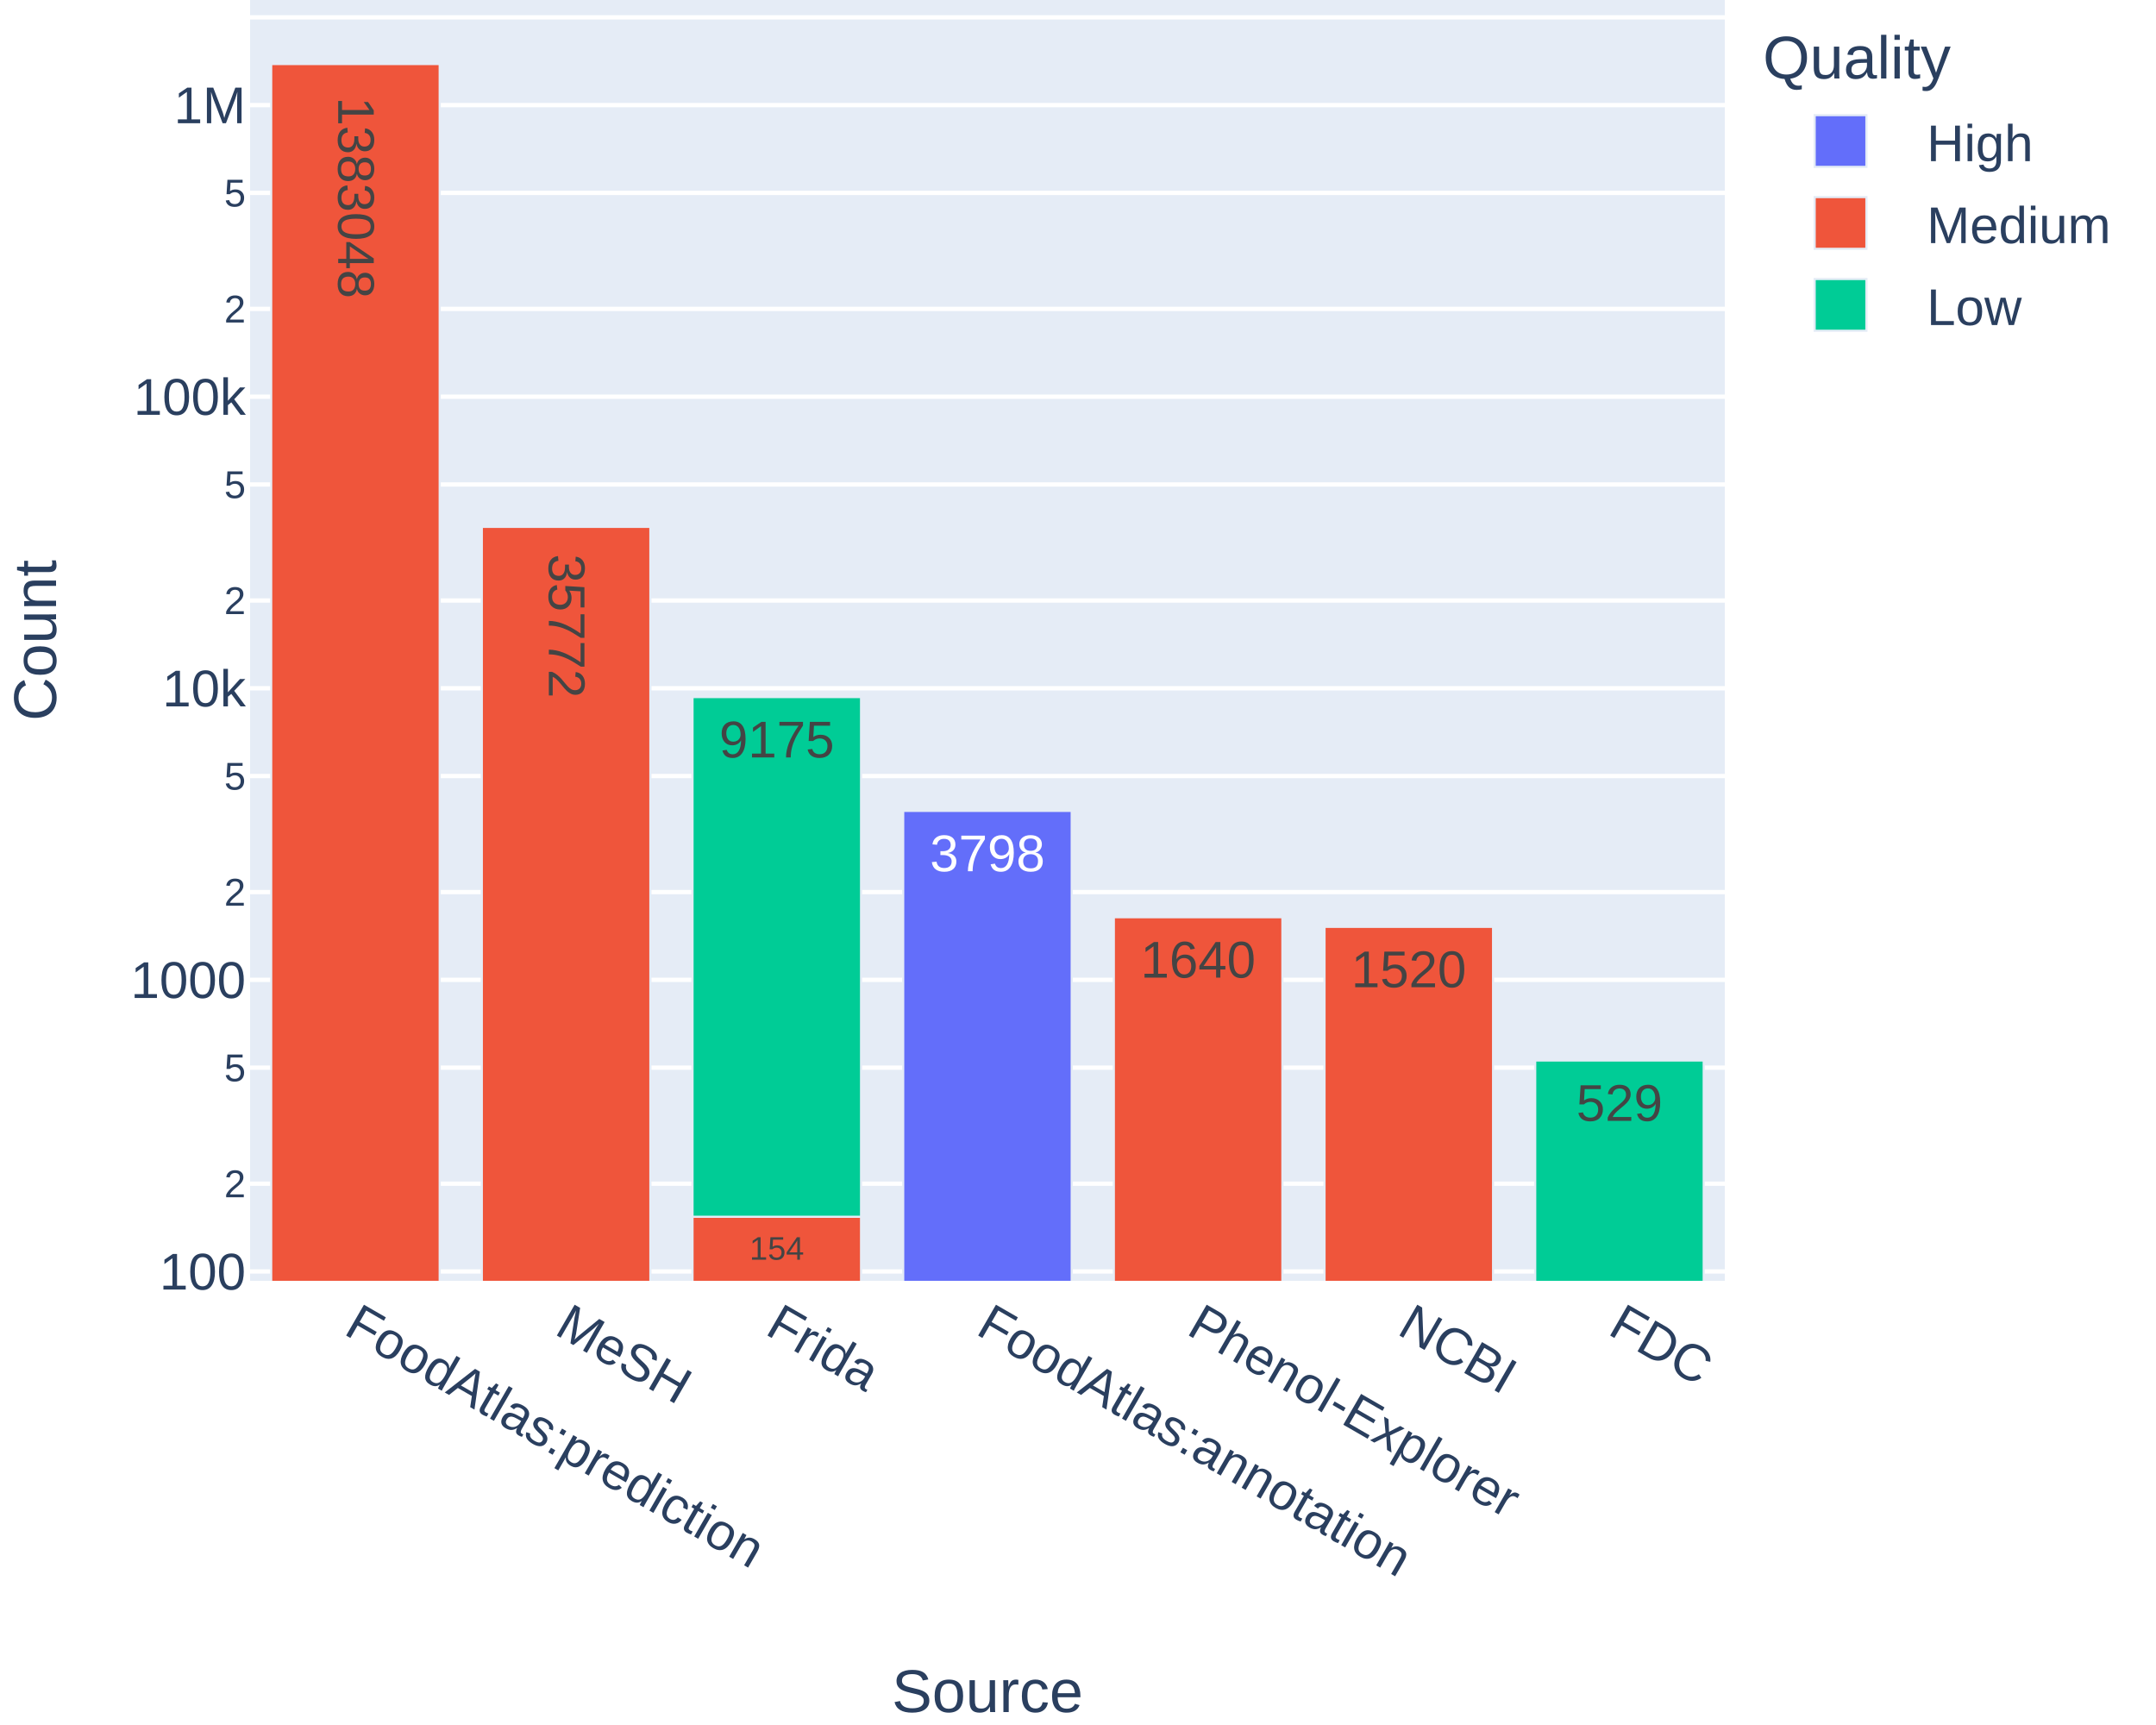
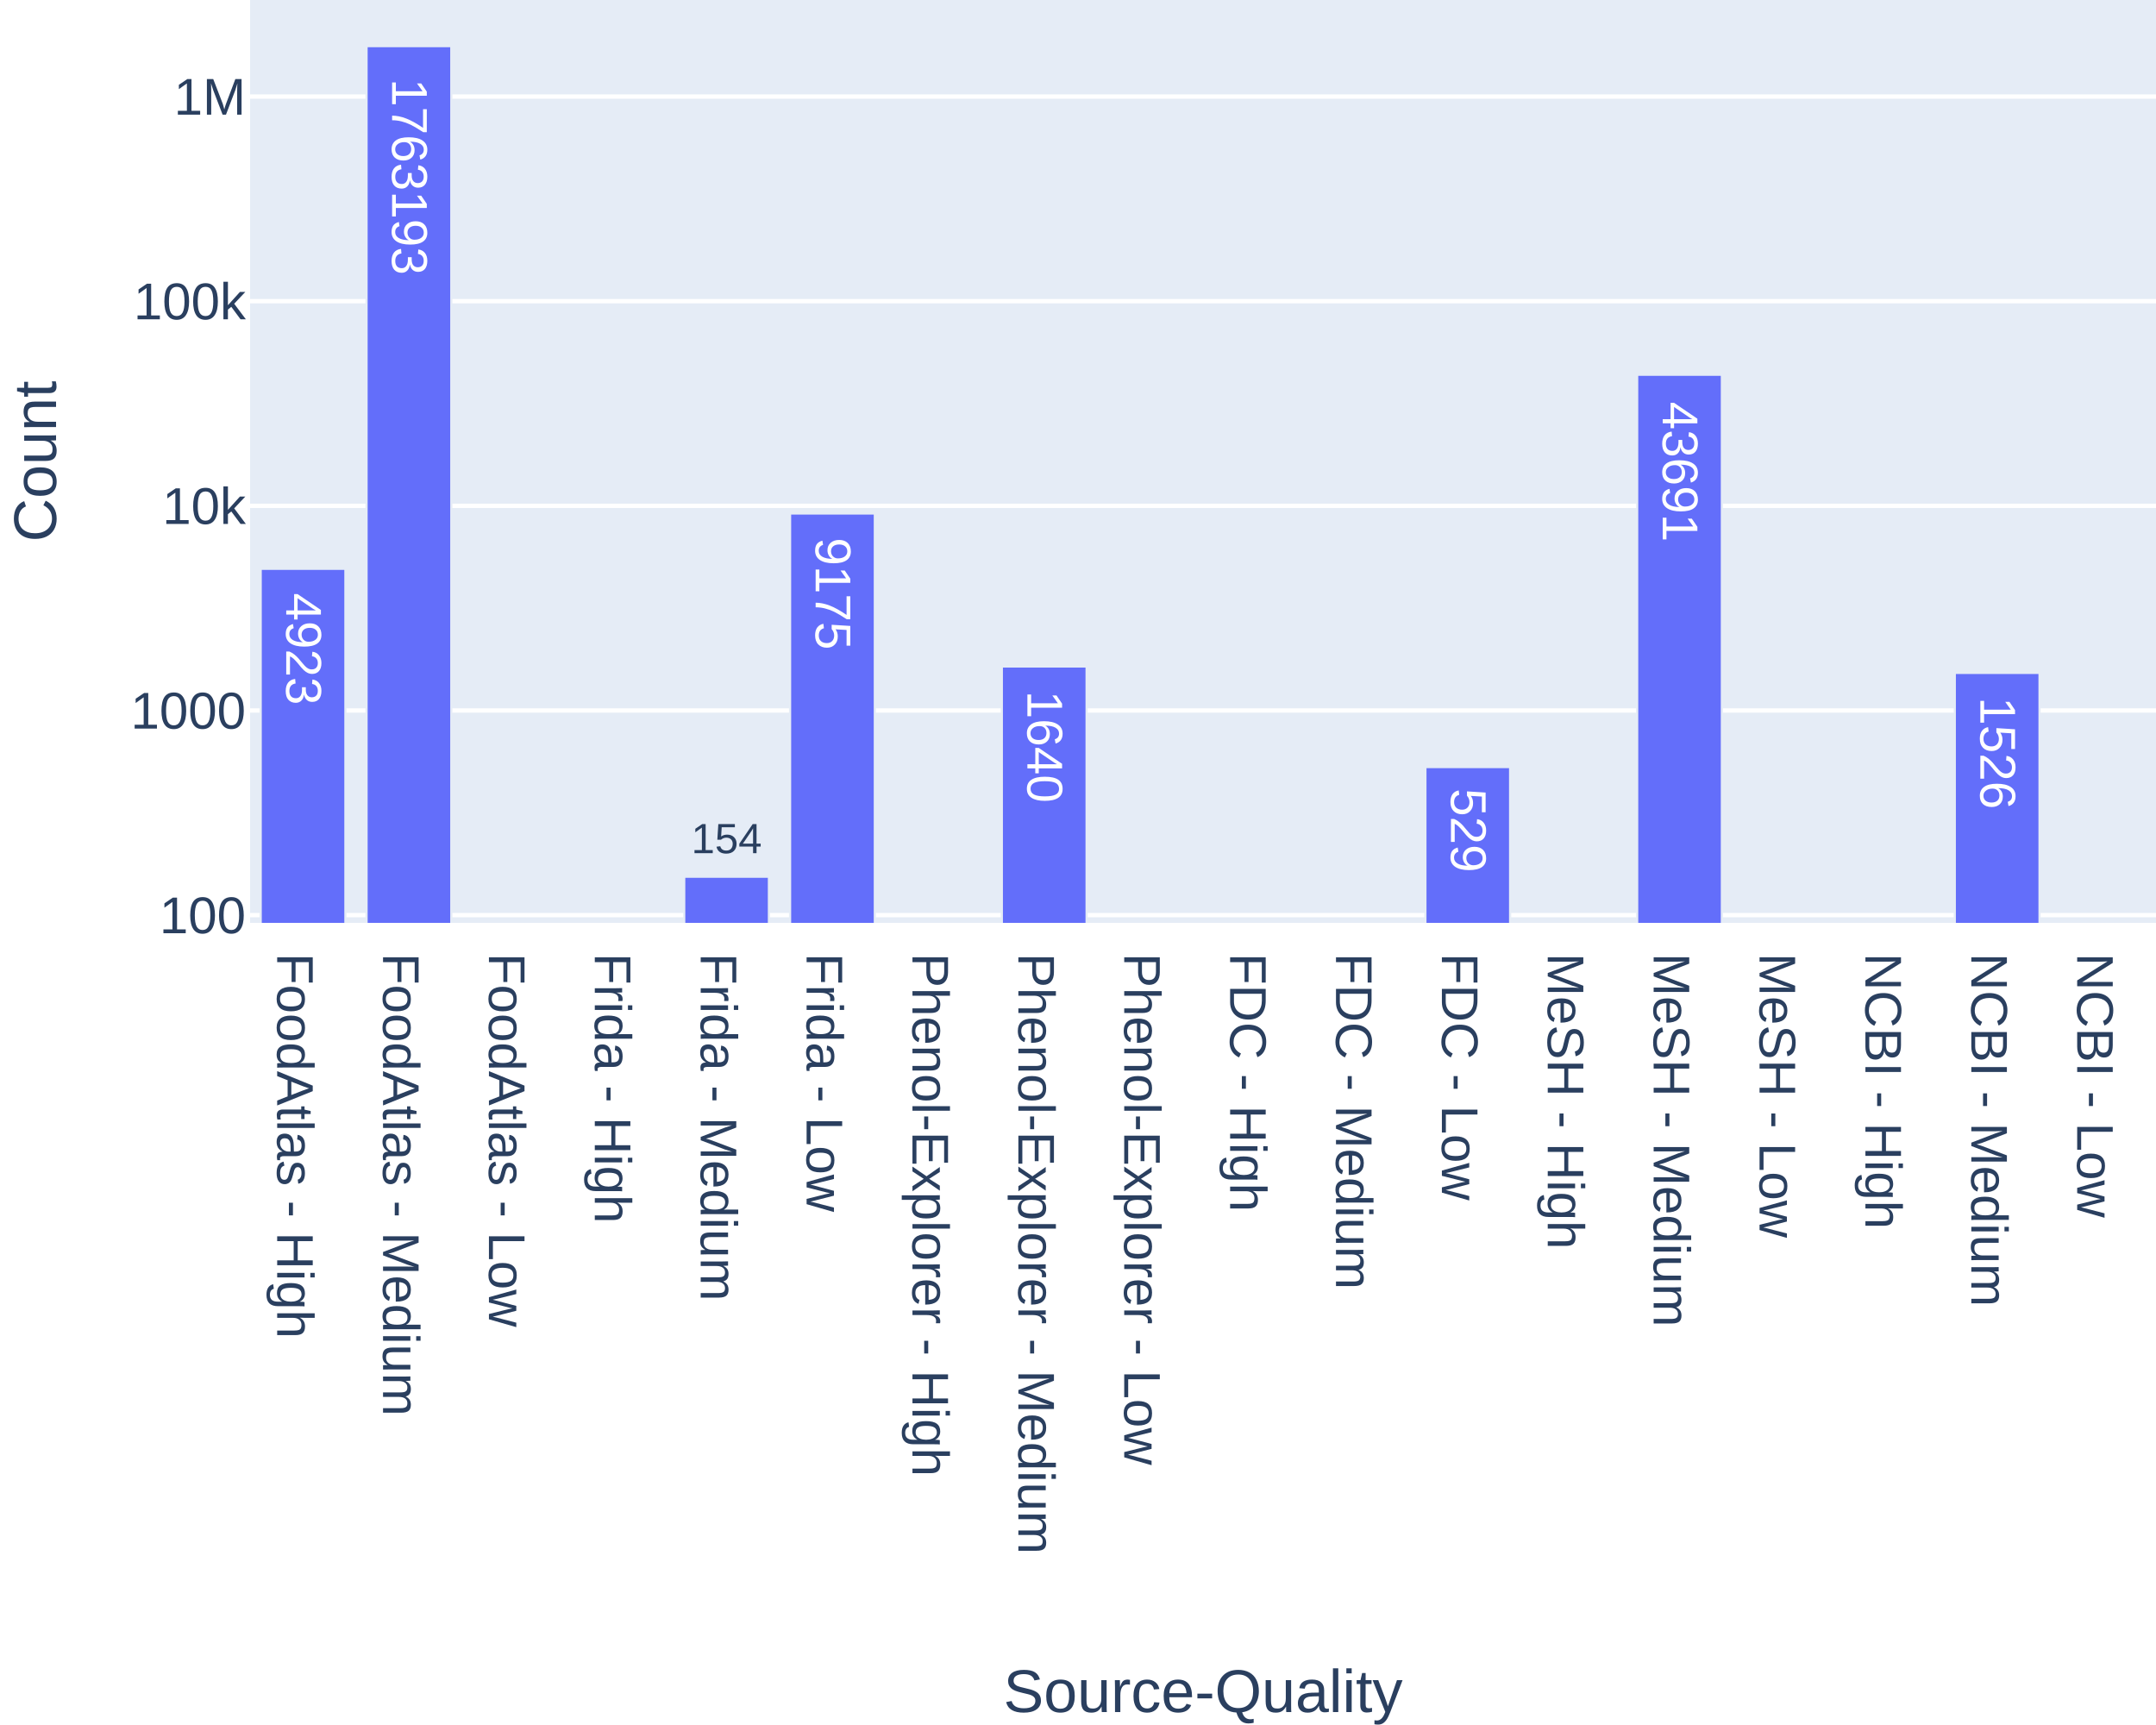
<svg xmlns="http://www.w3.org/2000/svg" class="main-svg" width="500" height="400" style="" viewBox="0 0 500 400">
  <rect x="0" y="0" width="500" height="400" style="fill: rgb(255, 255, 255); fill-opacity: 1;" />
-   <defs id="defs-2e9392">
+   <defs id="defs-c14d14">
    <g class="clips">
-       <clipPath id="clip2e9392xyplot" class="plotclip">
-         <rect width="342" height="297" />
-       </clipPath>
-       <clipPath class="axesclip" id="clip2e9392x">
-         <rect x="58" y="0" width="342" height="400" />
-       </clipPath>
-       <clipPath class="axesclip" id="clip2e9392y">
-         <rect x="0" y="0" width="500" height="297" />
-       </clipPath>
-       <clipPath class="axesclip" id="clip2e9392xy">
-         <rect x="58" y="0" width="342" height="297" />
+       <clipPath id="clipc14d14xyplot" class="plotclip">
+         <rect width="442" height="214" />
+       </clipPath>
+       <clipPath class="axesclip" id="clipc14d14x">
+         <rect x="58" y="0" width="442" height="400" />
+       </clipPath>
+       <clipPath class="axesclip" id="clipc14d14y">
+         <rect x="0" y="0" width="500" height="214" />
+       </clipPath>
+       <clipPath class="axesclip" id="clipc14d14xy">
+         <rect x="58" y="0" width="442" height="214" />
      </clipPath>
    </g>
    <g class="gradients" />
    <g class="patterns" />
  </defs>
  <g class="bglayer">
-     <rect class="bg" x="58" y="0" width="342" height="297" style="fill: rgb(229, 236, 246); fill-opacity: 1; stroke-width: 0;" />
+     <rect class="bg" x="58" y="0" width="442" height="214" style="fill: rgb(229, 236, 246); fill-opacity: 1; stroke-width: 0;" />
  </g>
  <g class="layer-below">
    <g class="imagelayer" />
    <g class="shapelayer" />
  </g>
  <g class="cartesianlayer">
    <g class="subplot xy">
      <g class="layer-subplot">
        <g class="shapelayer" />
        <g class="imagelayer" />
      </g>
      <g class="minor-gridlayer">
        <g class="x" />
        <g class="y" />
      </g>
      <g class="gridlayer">
        <g class="x" />
        <g class="y">
-           <path class="ygrid crisp" transform="translate(0,294.83)" d="M58,0h342" style="stroke: rgb(255, 255, 255); stroke-opacity: 1; stroke-width: 1px;" />
-           <path class="ygrid crisp" transform="translate(0,274.48)" d="M58,0h342" style="stroke: rgb(255, 255, 255); stroke-opacity: 1; stroke-width: 1px;" />
-           <path class="ygrid crisp" transform="translate(0,247.57)" d="M58,0h342" style="stroke: rgb(255, 255, 255); stroke-opacity: 1; stroke-width: 1px;" />
-           <path class="ygrid crisp" transform="translate(0,227.21)" d="M58,0h342" style="stroke: rgb(255, 255, 255); stroke-opacity: 1; stroke-width: 1px;" />
-           <path class="ygrid crisp" transform="translate(0,206.86)" d="M58,0h342" style="stroke: rgb(255, 255, 255); stroke-opacity: 1; stroke-width: 1px;" />
-           <path class="ygrid crisp" transform="translate(0,179.95)" d="M58,0h342" style="stroke: rgb(255, 255, 255); stroke-opacity: 1; stroke-width: 1px;" />
-           <path class="ygrid crisp" transform="translate(0,159.6)" d="M58,0h342" style="stroke: rgb(255, 255, 255); stroke-opacity: 1; stroke-width: 1px;" />
-           <path class="ygrid crisp" transform="translate(0,139.25)" d="M58,0h342" style="stroke: rgb(255, 255, 255); stroke-opacity: 1; stroke-width: 1px;" />
-           <path class="ygrid crisp" transform="translate(0,112.34)" d="M58,0h342" style="stroke: rgb(255, 255, 255); stroke-opacity: 1; stroke-width: 1px;" />
-           <path class="ygrid crisp" transform="translate(0,91.99)" d="M58,0h342" style="stroke: rgb(255, 255, 255); stroke-opacity: 1; stroke-width: 1px;" />
-           <path class="ygrid crisp" transform="translate(0,71.63)" d="M58,0h342" style="stroke: rgb(255, 255, 255); stroke-opacity: 1; stroke-width: 1px;" />
-           <path class="ygrid crisp" transform="translate(0,44.73)" d="M58,0h342" style="stroke: rgb(255, 255, 255); stroke-opacity: 1; stroke-width: 1px;" />
-           <path class="ygrid crisp" transform="translate(0,24.37)" d="M58,0h342" style="stroke: rgb(255, 255, 255); stroke-opacity: 1; stroke-width: 1px;" />
-           <path class="ygrid crisp" transform="translate(0,4.02)" d="M58,0h342" style="stroke: rgb(255, 255, 255); stroke-opacity: 1; stroke-width: 1px;" />
+           <path class="ygrid crisp" transform="translate(0,212.2)" d="M58,0h442" style="stroke: rgb(255, 255, 255); stroke-opacity: 1; stroke-width: 1px;" />
+           <path class="ygrid crisp" transform="translate(0,164.75)" d="M58,0h442" style="stroke: rgb(255, 255, 255); stroke-opacity: 1; stroke-width: 1px;" />
+           <path class="ygrid crisp" transform="translate(0,117.29)" d="M58,0h442" style="stroke: rgb(255, 255, 255); stroke-opacity: 1; stroke-width: 1px;" />
+           <path class="ygrid crisp" transform="translate(0,69.84)" d="M58,0h442" style="stroke: rgb(255, 255, 255); stroke-opacity: 1; stroke-width: 1px;" />
+           <path class="ygrid crisp" transform="translate(0,22.39)" d="M58,0h442" style="stroke: rgb(255, 255, 255); stroke-opacity: 1; stroke-width: 1px;" />
        </g>
      </g>
      <g class="zerolinelayer" />
      <path class="xlines-below" />
      <path class="ylines-below" />
      <g class="overlines-below" />
      <g class="xaxislayer-below" />
      <g class="yaxislayer-below" />
      <g class="overaxes-below" />
-       <g class="plot" transform="translate(58,0)" clip-path="url(#clip2e9392xyplot)">
+       <g class="plot" transform="translate(58,0)" clip-path="url(#clipc14d14xyplot)">
        <g class="barlayer mlayer">
          <g class="trace bars" style="opacity: 1;">
            <g class="points">
              <g class="point">
-                 <path d="M151.46,3118.5V188.03H190.54V3118.5Z" style="vector-effect: non-scaling-stroke; opacity: 1; stroke-width: 0.5px; fill: rgb(99, 110, 250); fill-opacity: 1; stroke: rgb(229, 236, 246); stroke-opacity: 1;" />
-                 <text class="bartext bartext-inside" text-anchor="middle" data-notex="1" x="0" y="0" style="font-family: Arial; font-size: 12px; fill: rgb(255, 255, 255); fill-opacity: 1; white-space: pre;" transform="translate(171,202.03)">3798</text>
-               </g>
-             </g>
-           </g>
-           <g class="trace bars" style="opacity: 1;">
-             <g class="points">
-               <g class="point">
-                 <path d="M4.89,3118.5V14.85H43.97V3118.5Z" style="vector-effect: non-scaling-stroke; opacity: 1; stroke-width: 0.5px; fill: rgb(239, 85, 59); fill-opacity: 1; stroke: rgb(229, 236, 246); stroke-opacity: 1;" />
-                 <text class="bartext bartext-inside" text-anchor="middle" data-notex="1" x="0" y="0" style="font-family: Arial; font-size: 12px; fill: rgb(68, 68, 68); fill-opacity: 1; white-space: pre;" transform="translate(24.43,49.85)rotate(90 0 -4)">1383048</text>
-               </g>
-               <g class="point">
-                 <path d="M53.74,3118.5V122.17H92.83V3118.5Z" style="vector-effect: non-scaling-stroke; opacity: 1; stroke-width: 0.5px; fill: rgb(239, 85, 59); fill-opacity: 1; stroke: rgb(229, 236, 246); stroke-opacity: 1;" />
-                 <text class="bartext bartext-inside" text-anchor="middle" data-notex="1" x="0" y="0" style="font-family: Arial; font-size: 12px; fill: rgb(68, 68, 68); fill-opacity: 1; white-space: pre;" transform="translate(73.285,149.17)rotate(90 0 -4)">35772</text>
-               </g>
-               <g class="point">
-                 <path d="M102.6,3118.5V282.15H141.69V3118.5Z" style="vector-effect: non-scaling-stroke; opacity: 1; stroke-width: 0.5px; fill: rgb(239, 85, 59); fill-opacity: 1; stroke: rgb(229, 236, 246); stroke-opacity: 1;" />
-                 <text class="bartext bartext-inside" text-anchor="middle" data-notex="1" x="0" y="0" style="font-family: Arial; font-size: 12px; fill: rgb(68, 68, 68); fill-opacity: 1; white-space: pre;" transform="translate(122.145,292.1036)scale(0.6321429)">154</text>
-               </g>
-               <g class="point">
-                 <path d="M200.31,3118.5V212.69H239.4V3118.5Z" style="vector-effect: non-scaling-stroke; opacity: 1; stroke-width: 0.5px; fill: rgb(239, 85, 59); fill-opacity: 1; stroke: rgb(229, 236, 246); stroke-opacity: 1;" />
-                 <text class="bartext bartext-inside" text-anchor="middle" data-notex="1" x="0" y="0" style="font-family: Arial; font-size: 12px; fill: rgb(68, 68, 68); fill-opacity: 1; white-space: pre;" transform="translate(219.855,226.69)">1640</text>
-               </g>
-               <g class="point">
-                 <path d="M249.17,3118.5V214.92H288.26V3118.5Z" style="vector-effect: non-scaling-stroke; opacity: 1; stroke-width: 0.5px; fill: rgb(239, 85, 59); fill-opacity: 1; stroke: rgb(229, 236, 246); stroke-opacity: 1;" />
-                 <text class="bartext bartext-inside" text-anchor="middle" data-notex="1" x="0" y="0" style="font-family: Arial; font-size: 12px; fill: rgb(68, 68, 68); fill-opacity: 1; white-space: pre;" transform="translate(268.715,228.92)">1520</text>
-               </g>
-             </g>
-           </g>
-           <g class="trace bars" style="opacity: 1;">
-             <g class="points">
-               <g class="point">
-                 <path d="M102.6,282.15V161.64H141.69V282.15Z" style="vector-effect: non-scaling-stroke; opacity: 1; stroke-width: 0.5px; fill: rgb(0, 204, 150); fill-opacity: 1; stroke: rgb(229, 236, 246); stroke-opacity: 1;" />
-                 <text class="bartext bartext-inside" text-anchor="middle" data-notex="1" x="0" y="0" style="font-family: Arial; font-size: 12px; fill: rgb(68, 68, 68); fill-opacity: 1; white-space: pre;" transform="translate(122.145,175.64)">9175</text>
-               </g>
-               <g class="point">
-                 <path d="M298.03,3118.5V245.91H337.11V3118.5Z" style="vector-effect: non-scaling-stroke; opacity: 1; stroke-width: 0.5px; fill: rgb(0, 204, 150); fill-opacity: 1; stroke: rgb(229, 236, 246); stroke-opacity: 1;" />
-                 <text class="bartext bartext-inside" text-anchor="middle" data-notex="1" x="0" y="0" style="font-family: Arial; font-size: 12px; fill: rgb(68, 68, 68); fill-opacity: 1; white-space: pre;" transform="translate(317.57,259.91)">529</text>
+                 <path d="M2.46,2247V131.9H22.1V2247Z" style="vector-effect: non-scaling-stroke; opacity: 1; stroke-width: 0.5px; fill: rgb(99, 110, 250); fill-opacity: 1; stroke: rgb(229, 236, 246); stroke-opacity: 1;" />
+                 <text class="bartext bartext-inside" text-anchor="middle" data-notex="1" x="0" y="0" style="font-family: Arial; font-size: 12px; fill: rgb(255, 255, 255); fill-opacity: 1; white-space: pre;" transform="translate(12.28,154.3857)scale(0.9742857)rotate(90 0 -4)">4923</text>
+               </g>
+               <g class="point">
+                 <path d="M27.01,2247V10.7H46.66V2247Z" style="vector-effect: non-scaling-stroke; opacity: 1; stroke-width: 0.5px; fill: rgb(99, 110, 250); fill-opacity: 1; stroke: rgb(229, 236, 246); stroke-opacity: 1;" />
+                 <text class="bartext bartext-inside" text-anchor="middle" data-notex="1" x="0" y="0" style="font-family: Arial; font-size: 12px; fill: rgb(255, 255, 255); fill-opacity: 1; white-space: pre;" transform="translate(36.835,44.9)scale(0.975)rotate(90 0 -4)">1763193</text>
+               </g>
+               <g class="point">
+                 <path d="M51.57,2247V2247H71.21V2247Z" style="vector-effect: non-scaling-stroke; opacity: 1; stroke-width: 0.5px; fill: rgb(99, 110, 250); fill-opacity: 1; stroke: rgb(229, 236, 246); stroke-opacity: 1;" />
+               </g>
+               <g class="point">
+                 <path d="M76.12,2247V2247H95.77V2247Z" style="vector-effect: non-scaling-stroke; opacity: 1; stroke-width: 0.5px; fill: rgb(99, 110, 250); fill-opacity: 1; stroke: rgb(229, 236, 246); stroke-opacity: 1;" />
+               </g>
+               <g class="point">
+                 <path d="M100.68,2247V203.3H120.32V2247Z" style="vector-effect: non-scaling-stroke; opacity: 1; stroke-width: 0.5px; fill: rgb(99, 110, 250); fill-opacity: 1; stroke: rgb(229, 236, 246); stroke-opacity: 1;" />
+                 <text class="bartext bartext-outside" text-anchor="middle" data-notex="1" x="0" y="0" style="font-family: Arial; font-size: 12px; fill: rgb(42, 63, 95); fill-opacity: 1; white-space: pre;" transform="translate(110.5,197.845)scale(0.8183333)">154</text>
+               </g>
+               <g class="point">
+                 <path d="M125.23,2247V119.07H144.88V2247Z" style="vector-effect: non-scaling-stroke; opacity: 1; stroke-width: 0.5px; fill: rgb(99, 110, 250); fill-opacity: 1; stroke: rgb(229, 236, 246); stroke-opacity: 1;" />
+                 <text class="bartext bartext-inside" text-anchor="middle" data-notex="1" x="0" y="0" style="font-family: Arial; font-size: 12px; fill: rgb(255, 255, 255); fill-opacity: 1; white-space: pre;" transform="translate(135.055,141.57)scale(0.975)rotate(90 0 -4)">9175</text>
+               </g>
+               <g class="point">
+                 <path d="M149.79,2247V2247H169.43V2247Z" style="vector-effect: non-scaling-stroke; opacity: 1; stroke-width: 0.5px; fill: rgb(99, 110, 250); fill-opacity: 1; stroke: rgb(229, 236, 246); stroke-opacity: 1;" />
+               </g>
+               <g class="point">
+                 <path d="M174.34,2247V154.55H193.99V2247Z" style="vector-effect: non-scaling-stroke; opacity: 1; stroke-width: 0.5px; fill: rgb(99, 110, 250); fill-opacity: 1; stroke: rgb(229, 236, 246); stroke-opacity: 1;" />
+                 <text class="bartext bartext-inside" text-anchor="middle" data-notex="1" x="0" y="0" style="font-family: Arial; font-size: 12px; fill: rgb(255, 255, 255); fill-opacity: 1; white-space: pre;" transform="translate(184.165,177.05)scale(0.975)rotate(90 0 -4)">1640</text>
+               </g>
+               <g class="point">
+                 <path d="M198.9,2247V2247H218.54V2247Z" style="vector-effect: non-scaling-stroke; opacity: 1; stroke-width: 0.5px; fill: rgb(99, 110, 250); fill-opacity: 1; stroke: rgb(229, 236, 246); stroke-opacity: 1;" />
+               </g>
+               <g class="point">
+                 <path d="M223.46,2247V2247H243.1V2247Z" style="vector-effect: non-scaling-stroke; opacity: 1; stroke-width: 0.5px; fill: rgb(99, 110, 250); fill-opacity: 1; stroke: rgb(229, 236, 246); stroke-opacity: 1;" />
+               </g>
+               <g class="point">
+                 <path d="M248.01,2247V2247H267.66V2247Z" style="vector-effect: non-scaling-stroke; opacity: 1; stroke-width: 0.5px; fill: rgb(99, 110, 250); fill-opacity: 1; stroke: rgb(229, 236, 246); stroke-opacity: 1;" />
+               </g>
+               <g class="point">
+                 <path d="M272.57,2247V177.87H292.21V2247Z" style="vector-effect: non-scaling-stroke; opacity: 1; stroke-width: 0.5px; fill: rgb(99, 110, 250); fill-opacity: 1; stroke: rgb(229, 236, 246); stroke-opacity: 1;" />
+                 <text class="bartext bartext-inside" text-anchor="middle" data-notex="1" x="0" y="0" style="font-family: Arial; font-size: 12px; fill: rgb(255, 255, 255); fill-opacity: 1; white-space: pre;" transform="translate(282.39,196.4586)scale(0.9742857)rotate(90 0 -4)">529</text>
+               </g>
+               <g class="point">
+                 <path d="M297.12,2247V2247H316.77V2247Z" style="vector-effect: non-scaling-stroke; opacity: 1; stroke-width: 0.5px; fill: rgb(99, 110, 250); fill-opacity: 1; stroke: rgb(229, 236, 246); stroke-opacity: 1;" />
+               </g>
+               <g class="point">
+                 <path d="M321.68,2247V86.9H341.32V2247Z" style="vector-effect: non-scaling-stroke; opacity: 1; stroke-width: 0.5px; fill: rgb(99, 110, 250); fill-opacity: 1; stroke: rgb(229, 236, 246); stroke-opacity: 1;" />
+                 <text class="bartext bartext-inside" text-anchor="middle" data-notex="1" x="0" y="0" style="font-family: Arial; font-size: 12px; fill: rgb(255, 255, 255); fill-opacity: 1; white-space: pre;" transform="translate(331.5,113.2829)scale(0.9742857)rotate(90 0 -4)">43691</text>
+               </g>
+               <g class="point">
+                 <path d="M346.23,2247V2247H365.88V2247Z" style="vector-effect: non-scaling-stroke; opacity: 1; stroke-width: 0.5px; fill: rgb(99, 110, 250); fill-opacity: 1; stroke: rgb(229, 236, 246); stroke-opacity: 1;" />
+               </g>
+               <g class="point">
+                 <path d="M370.79,2247V2247H390.43V2247Z" style="vector-effect: non-scaling-stroke; opacity: 1; stroke-width: 0.5px; fill: rgb(99, 110, 250); fill-opacity: 1; stroke: rgb(229, 236, 246); stroke-opacity: 1;" />
+               </g>
+               <g class="point">
+                 <path d="M395.34,2247V156.04H414.99V2247Z" style="vector-effect: non-scaling-stroke; opacity: 1; stroke-width: 0.5px; fill: rgb(99, 110, 250); fill-opacity: 1; stroke: rgb(229, 236, 246); stroke-opacity: 1;" />
+                 <text class="bartext bartext-inside" text-anchor="middle" data-notex="1" x="0" y="0" style="font-family: Arial; font-size: 12px; fill: rgb(255, 255, 255); fill-opacity: 1; white-space: pre;" transform="translate(405.165,178.54)scale(0.975)rotate(90 0 -4)">1526</text>
+               </g>
+               <g class="point">
+                 <path d="M419.9,2247V2247H439.54V2247Z" style="vector-effect: non-scaling-stroke; opacity: 1; stroke-width: 0.5px; fill: rgb(99, 110, 250); fill-opacity: 1; stroke: rgb(229, 236, 246); stroke-opacity: 1;" />
              </g>
            </g>
          </g>
        </g>
      </g>
      <g class="overplot" />
      <path class="xlines-above crisp" d="M0,0" style="fill: none;" />
      <path class="ylines-above crisp" d="M0,0" style="fill: none;" />
      <g class="overlines-above" />
      <g class="xaxislayer-above">
        <g class="xtick">
-           <text text-anchor="start" x="0" y="310" transform="translate(82.43,0) rotate(30,0,304)" style="font-family: Arial; font-size: 12px; fill: rgb(42, 63, 95); fill-opacity: 1; white-space: pre; opacity: 1;">FoodAtlas:prediction</text>
-         </g>
-         <g class="xtick">
-           <text text-anchor="start" x="0" y="310" transform="translate(131.29,0) rotate(30,0,304)" style="font-family: Arial; font-size: 12px; fill: rgb(42, 63, 95); fill-opacity: 1; white-space: pre; opacity: 1;">MeSH</text>
-         </g>
-         <g class="xtick">
-           <text text-anchor="start" x="0" y="310" transform="translate(180.14,0) rotate(30,0,304)" style="font-family: Arial; font-size: 12px; fill: rgb(42, 63, 95); fill-opacity: 1; white-space: pre; opacity: 1;">Frida</text>
-         </g>
-         <g class="xtick">
-           <text text-anchor="start" x="0" y="310" transform="translate(229,0) rotate(30,0,304)" style="font-family: Arial; font-size: 12px; fill: rgb(42, 63, 95); fill-opacity: 1; white-space: pre; opacity: 1;">FoodAtlas:annotation</text>
-         </g>
-         <g class="xtick">
-           <text text-anchor="start" x="0" y="310" transform="translate(277.86,0) rotate(30,0,304)" style="font-family: Arial; font-size: 12px; fill: rgb(42, 63, 95); fill-opacity: 1; white-space: pre; opacity: 1;">Phenol-Explorer</text>
-         </g>
-         <g class="xtick">
-           <text text-anchor="start" x="0" y="310" transform="translate(326.71,0) rotate(30,0,304)" style="font-family: Arial; font-size: 12px; fill: rgb(42, 63, 95); fill-opacity: 1; white-space: pre; opacity: 1;">NCBI</text>
-         </g>
-         <g class="xtick">
-           <text text-anchor="start" x="0" y="310" transform="translate(375.57,0) rotate(30,0,304)" style="font-family: Arial; font-size: 12px; fill: rgb(42, 63, 95); fill-opacity: 1; white-space: pre; opacity: 1;">FDC</text>
+           <text text-anchor="start" x="0" y="227" transform="translate(70.28,0) rotate(90,0,221)" style="font-family: Arial; font-size: 12px; fill: rgb(42, 63, 95); fill-opacity: 1; white-space: pre; opacity: 1;">FoodAtlas - High</text>
+         </g>
+         <g class="xtick">
+           <text text-anchor="start" x="0" y="227" transform="translate(94.83,0) rotate(90,0,221)" style="font-family: Arial; font-size: 12px; fill: rgb(42, 63, 95); fill-opacity: 1; white-space: pre; opacity: 1;">FoodAtlas - Medium</text>
+         </g>
+         <g class="xtick">
+           <text text-anchor="start" x="0" y="227" transform="translate(119.39,0) rotate(90,0,221)" style="font-family: Arial; font-size: 12px; fill: rgb(42, 63, 95); fill-opacity: 1; white-space: pre; opacity: 1;">FoodAtlas - Low</text>
+         </g>
+         <g class="xtick">
+           <text text-anchor="start" x="0" y="227" transform="translate(143.94,0) rotate(90,0,221)" style="font-family: Arial; font-size: 12px; fill: rgb(42, 63, 95); fill-opacity: 1; white-space: pre; opacity: 1;">Frida - High</text>
+         </g>
+         <g class="xtick">
+           <text text-anchor="start" x="0" y="227" transform="translate(168.5,0) rotate(90,0,221)" style="font-family: Arial; font-size: 12px; fill: rgb(42, 63, 95); fill-opacity: 1; white-space: pre; opacity: 1;">Frida - Medium</text>
+         </g>
+         <g class="xtick">
+           <text text-anchor="start" x="0" y="227" transform="translate(193.06,0) rotate(90,0,221)" style="font-family: Arial; font-size: 12px; fill: rgb(42, 63, 95); fill-opacity: 1; white-space: pre; opacity: 1;">Frida - Low</text>
+         </g>
+         <g class="xtick">
+           <text text-anchor="start" x="0" y="227" transform="translate(217.61,0) rotate(90,0,221)" style="font-family: Arial; font-size: 12px; fill: rgb(42, 63, 95); fill-opacity: 1; white-space: pre; opacity: 1;">Phenol-Explorer - High</text>
+         </g>
+         <g class="xtick">
+           <text text-anchor="start" x="0" y="227" transform="translate(242.17,0) rotate(90,0,221)" style="font-family: Arial; font-size: 12px; fill: rgb(42, 63, 95); fill-opacity: 1; white-space: pre; opacity: 1;">Phenol-Explorer - Medium</text>
+         </g>
+         <g class="xtick">
+           <text text-anchor="start" x="0" y="227" transform="translate(266.72,0) rotate(90,0,221)" style="font-family: Arial; font-size: 12px; fill: rgb(42, 63, 95); fill-opacity: 1; white-space: pre; opacity: 1;">Phenol-Explorer - Low</text>
+         </g>
+         <g class="xtick">
+           <text text-anchor="start" x="0" y="227" transform="translate(291.28,0) rotate(90,0,221)" style="font-family: Arial; font-size: 12px; fill: rgb(42, 63, 95); fill-opacity: 1; white-space: pre; opacity: 1;">FDC - High</text>
+         </g>
+         <g class="xtick">
+           <text text-anchor="start" x="0" y="227" transform="translate(315.83,0) rotate(90,0,221)" style="font-family: Arial; font-size: 12px; fill: rgb(42, 63, 95); fill-opacity: 1; white-space: pre; opacity: 1;">FDC - Medium</text>
+         </g>
+         <g class="xtick">
+           <text text-anchor="start" x="0" y="227" transform="translate(340.39,0) rotate(90,0,221)" style="font-family: Arial; font-size: 12px; fill: rgb(42, 63, 95); fill-opacity: 1; white-space: pre; opacity: 1;">FDC - Low</text>
+         </g>
+         <g class="xtick">
+           <text text-anchor="start" x="0" y="227" transform="translate(364.94,0) rotate(90,0,221)" style="font-family: Arial; font-size: 12px; fill: rgb(42, 63, 95); fill-opacity: 1; white-space: pre; opacity: 1;">MeSH - High</text>
+         </g>
+         <g class="xtick">
+           <text text-anchor="start" x="0" y="227" transform="translate(389.5,0) rotate(90,0,221)" style="font-family: Arial; font-size: 12px; fill: rgb(42, 63, 95); fill-opacity: 1; white-space: pre; opacity: 1;">MeSH - Medium</text>
+         </g>
+         <g class="xtick">
+           <text text-anchor="start" x="0" y="227" transform="translate(414.06,0) rotate(90,0,221)" style="font-family: Arial; font-size: 12px; fill: rgb(42, 63, 95); fill-opacity: 1; white-space: pre; opacity: 1;">MeSH - Low</text>
+         </g>
+         <g class="xtick">
+           <text text-anchor="start" x="0" y="227" transform="translate(438.61,0) rotate(90,0,221)" style="font-family: Arial; font-size: 12px; fill: rgb(42, 63, 95); fill-opacity: 1; white-space: pre; opacity: 1;">NCBI - High</text>
+         </g>
+         <g class="xtick">
+           <text text-anchor="start" x="0" y="227" transform="translate(463.17,0) rotate(90,0,221)" style="font-family: Arial; font-size: 12px; fill: rgb(42, 63, 95); fill-opacity: 1; white-space: pre; opacity: 1;">NCBI - Medium</text>
+         </g>
+         <g class="xtick">
+           <text text-anchor="start" x="0" y="227" transform="translate(487.72,0) rotate(90,0,221)" style="font-family: Arial; font-size: 12px; fill: rgb(42, 63, 95); fill-opacity: 1; white-space: pre; opacity: 1;">NCBI - Low</text>
        </g>
      </g>
      <g class="yaxislayer-above">
        <g class="ytick">
-           <text text-anchor="end" x="57" y="4.2" transform="translate(0,294.83)" style="font-family: Arial; font-size: 12px; fill: rgb(42, 63, 95); fill-opacity: 1; white-space: pre; opacity: 1;">100</text>
-         </g>
-         <g class="ytick">
-           <text text-anchor="end" x="57" y="3.15" style="font-family: Arial; font-size: 9px; fill: rgb(42, 63, 95); fill-opacity: 1; white-space: pre; opacity: 1;" transform="translate(0,274.48)">2</text>
-         </g>
-         <g class="ytick">
-           <text text-anchor="end" x="57" y="3.15" style="font-family: Arial; font-size: 9px; fill: rgb(42, 63, 95); fill-opacity: 1; white-space: pre; opacity: 1;" transform="translate(0,247.57)">5</text>
-         </g>
-         <g class="ytick">
-           <text text-anchor="end" x="57" y="4.2" style="font-family: Arial; font-size: 12px; fill: rgb(42, 63, 95); fill-opacity: 1; white-space: pre; opacity: 1;" transform="translate(0,227.21)">1000</text>
-         </g>
-         <g class="ytick">
-           <text text-anchor="end" x="57" y="3.15" style="font-family: Arial; font-size: 9px; fill: rgb(42, 63, 95); fill-opacity: 1; white-space: pre; opacity: 1;" transform="translate(0,206.86)">2</text>
-         </g>
-         <g class="ytick">
-           <text text-anchor="end" x="57" y="3.15" style="font-family: Arial; font-size: 9px; fill: rgb(42, 63, 95); fill-opacity: 1; white-space: pre; opacity: 1;" transform="translate(0,179.95)">5</text>
-         </g>
-         <g class="ytick">
-           <text text-anchor="end" x="57" y="4.2" style="font-family: Arial; font-size: 12px; fill: rgb(42, 63, 95); fill-opacity: 1; white-space: pre; opacity: 1;" transform="translate(0,159.6)">10k</text>
-         </g>
-         <g class="ytick">
-           <text text-anchor="end" x="57" y="3.15" style="font-family: Arial; font-size: 9px; fill: rgb(42, 63, 95); fill-opacity: 1; white-space: pre; opacity: 1;" transform="translate(0,139.25)">2</text>
-         </g>
-         <g class="ytick">
-           <text text-anchor="end" x="57" y="3.15" style="font-family: Arial; font-size: 9px; fill: rgb(42, 63, 95); fill-opacity: 1; white-space: pre; opacity: 1;" transform="translate(0,112.34)">5</text>
-         </g>
-         <g class="ytick">
-           <text text-anchor="end" x="57" y="4.2" style="font-family: Arial; font-size: 12px; fill: rgb(42, 63, 95); fill-opacity: 1; white-space: pre; opacity: 1;" transform="translate(0,91.99)">100k</text>
-         </g>
-         <g class="ytick">
-           <text text-anchor="end" x="57" y="3.15" style="font-family: Arial; font-size: 9px; fill: rgb(42, 63, 95); fill-opacity: 1; white-space: pre; opacity: 1;" transform="translate(0,71.63)">2</text>
-         </g>
-         <g class="ytick">
-           <text text-anchor="end" x="57" y="3.15" style="font-family: Arial; font-size: 9px; fill: rgb(42, 63, 95); fill-opacity: 1; white-space: pre; opacity: 1;" transform="translate(0,44.73)">5</text>
-         </g>
-         <g class="ytick">
-           <text text-anchor="end" x="57" y="4.2" style="font-family: Arial; font-size: 12px; fill: rgb(42, 63, 95); fill-opacity: 1; white-space: pre; opacity: 1;" transform="translate(0,24.37)">1M</text>
-         </g>
-         <g class="ytick">
-           <text text-anchor="end" x="57" y="3.15" style="font-family: Arial; font-size: 9px; fill: rgb(42, 63, 95); fill-opacity: 1; white-space: pre; opacity: 0;" transform="translate(0,4.02)">2</text>
+           <text text-anchor="end" x="57" y="4.2" transform="translate(0,212.2)" style="font-family: Arial; font-size: 12px; fill: rgb(42, 63, 95); fill-opacity: 1; white-space: pre; opacity: 1;">100</text>
+         </g>
+         <g class="ytick">
+           <text text-anchor="end" x="57" y="4.2" style="font-family: Arial; font-size: 12px; fill: rgb(42, 63, 95); fill-opacity: 1; white-space: pre; opacity: 1;" transform="translate(0,164.75)">1000</text>
+         </g>
+         <g class="ytick">
+           <text text-anchor="end" x="57" y="4.2" style="font-family: Arial; font-size: 12px; fill: rgb(42, 63, 95); fill-opacity: 1; white-space: pre; opacity: 1;" transform="translate(0,117.29)">10k</text>
+         </g>
+         <g class="ytick">
+           <text text-anchor="end" x="57" y="4.2" style="font-family: Arial; font-size: 12px; fill: rgb(42, 63, 95); fill-opacity: 1; white-space: pre; opacity: 1;" transform="translate(0,69.84)">100k</text>
+         </g>
+         <g class="ytick">
+           <text text-anchor="end" x="57" y="4.2" style="font-family: Arial; font-size: 12px; fill: rgb(42, 63, 95); fill-opacity: 1; white-space: pre; opacity: 1;" transform="translate(0,22.39)">1M</text>
        </g>
      </g>
      <g class="overaxes-above" />
    </g>
  </g>
  <g class="polarlayer" />
  <g class="smithlayer" />
  <g class="ternarylayer" />
  <g class="geolayer" />
  <g class="funnelarealayer" />
  <g class="pielayer" />
  <g class="iciclelayer" />
  <g class="treemaplayer" />
  <g class="sunburstlayer" />
  <g class="glimages" />
-   <defs id="topdefs-2e9392">
+   <defs id="topdefs-c14d14">
    <g class="clips" />
-     <clipPath id="legend2e9392">
-       <rect width="93" height="86" x="0" y="0" />
-     </clipPath>
  </defs>
  <g class="layer-above">
    <g class="imagelayer" />
    <g class="shapelayer" />
  </g>
  <g class="infolayer">
-     <g class="legend" pointer-events="all" transform="translate(406.84,0)">
-       <rect class="bg" shape-rendering="crispEdges" width="93" height="86" x="0" y="0" style="stroke: rgb(68, 68, 68); stroke-opacity: 1; fill: rgb(255, 255, 255); fill-opacity: 1; stroke-width: 0px;" />
-       <g class="scrollbox" transform="" clip-path="url(#legend2e9392)">
-         <text class="legendtitletext" text-anchor="start" x="2" y="18.2" style="font-family: Arial; font-size: 14px; fill: rgb(42, 63, 95); fill-opacity: 1; white-space: pre;">Quality</text>
-         <g class="groups" transform="">
-           <g class="traces" transform="translate(0,32.7)" style="opacity: 1;">
-             <text class="legendtext" text-anchor="start" x="40" y="4.68" style="font-family: Arial; font-size: 12px; fill: rgb(42, 63, 95); fill-opacity: 1; white-space: pre;">High</text>
-             <g class="layers" style="opacity: 1;">
-               <g class="legendfill" />
-               <g class="legendlines" />
-               <g class="legendsymbols">
-                 <g class="legendpoints">
-                   <path class="legendundefined" d="M6,6H-6V-6H6Z" transform="translate(20,0)" style="stroke-width: 0.5px; fill: rgb(99, 110, 250); fill-opacity: 1; stroke: rgb(229, 236, 246); stroke-opacity: 1;" />
-                 </g>
-               </g>
-             </g>
-             <rect class="legendtoggle" x="0" y="-9.5" width="88" height="19" style="fill: rgb(0, 0, 0); fill-opacity: 0;" />
-           </g>
-         </g>
-         <g class="groups" transform="">
-           <g class="traces" transform="translate(0,51.7)" style="opacity: 1;">
-             <text class="legendtext" text-anchor="start" x="40" y="4.68" style="font-family: Arial; font-size: 12px; fill: rgb(42, 63, 95); fill-opacity: 1; white-space: pre;">Medium</text>
-             <g class="layers" style="opacity: 1;">
-               <g class="legendfill" />
-               <g class="legendlines" />
-               <g class="legendsymbols">
-                 <g class="legendpoints">
-                   <path class="legendundefined" d="M6,6H-6V-6H6Z" transform="translate(20,0)" style="stroke-width: 0.5px; fill: rgb(239, 85, 59); fill-opacity: 1; stroke: rgb(229, 236, 246); stroke-opacity: 1;" />
-                 </g>
-               </g>
-             </g>
-             <rect class="legendtoggle" x="0" y="-9.5" width="88" height="19" style="fill: rgb(0, 0, 0); fill-opacity: 0;" />
-           </g>
-         </g>
-         <g class="groups" transform="">
-           <g class="traces" transform="translate(0,70.7)" style="opacity: 1;">
-             <text class="legendtext" text-anchor="start" x="40" y="4.68" style="font-family: Arial; font-size: 12px; fill: rgb(42, 63, 95); fill-opacity: 1; white-space: pre;">Low</text>
-             <g class="layers" style="opacity: 1;">
-               <g class="legendfill" />
-               <g class="legendlines" />
-               <g class="legendsymbols">
-                 <g class="legendpoints">
-                   <path class="legendundefined" d="M6,6H-6V-6H6Z" transform="translate(20,0)" style="stroke-width: 0.5px; fill: rgb(0, 204, 150); fill-opacity: 1; stroke: rgb(229, 236, 246); stroke-opacity: 1;" />
-                 </g>
-               </g>
-             </g>
-             <rect class="legendtoggle" x="0" y="-9.5" width="88" height="19" style="fill: rgb(0, 0, 0); fill-opacity: 0;" />
-           </g>
-         </g>
-       </g>
-       <rect class="scrollbar" rx="20" ry="3" width="0" height="0" x="0" y="0" style="fill: rgb(128, 139, 164); fill-opacity: 1;" />
-     </g>
    <g class="g-gtitle" />
-     <g class="g-xtitle" transform="translate(0,-3.093945)">
-       <text class="xtitle" x="229" y="400.094" text-anchor="middle" style="font-family: Arial; font-size: 14px; fill: rgb(42, 63, 95); opacity: 1; font-weight: normal; white-space: pre;">Source</text>
+     <g class="g-xtitle" transform="translate(0,-2.8)">
+       <text class="xtitle" x="279" y="399.8" text-anchor="middle" style="font-family: Arial; font-size: 14px; fill: rgb(42, 63, 95); opacity: 1; font-weight: normal; white-space: pre;">Source-Quality</text>
    </g>
    <g class="g-ytitle" transform="translate(12.7998,0)">
-       <text class="ytitle" transform="rotate(-90,0.2,148.5)" x="0.2" y="148.5" text-anchor="middle" style="font-family: Arial; font-size: 14px; fill: rgb(42, 63, 95); opacity: 1; font-weight: normal; white-space: pre;">Count</text>
+       <text class="ytitle" transform="rotate(-90,0.2,107)" x="0.2" y="107" text-anchor="middle" style="font-family: Arial; font-size: 14px; fill: rgb(42, 63, 95); opacity: 1; font-weight: normal; white-space: pre;">Count</text>
    </g>
  </g>
</svg>
